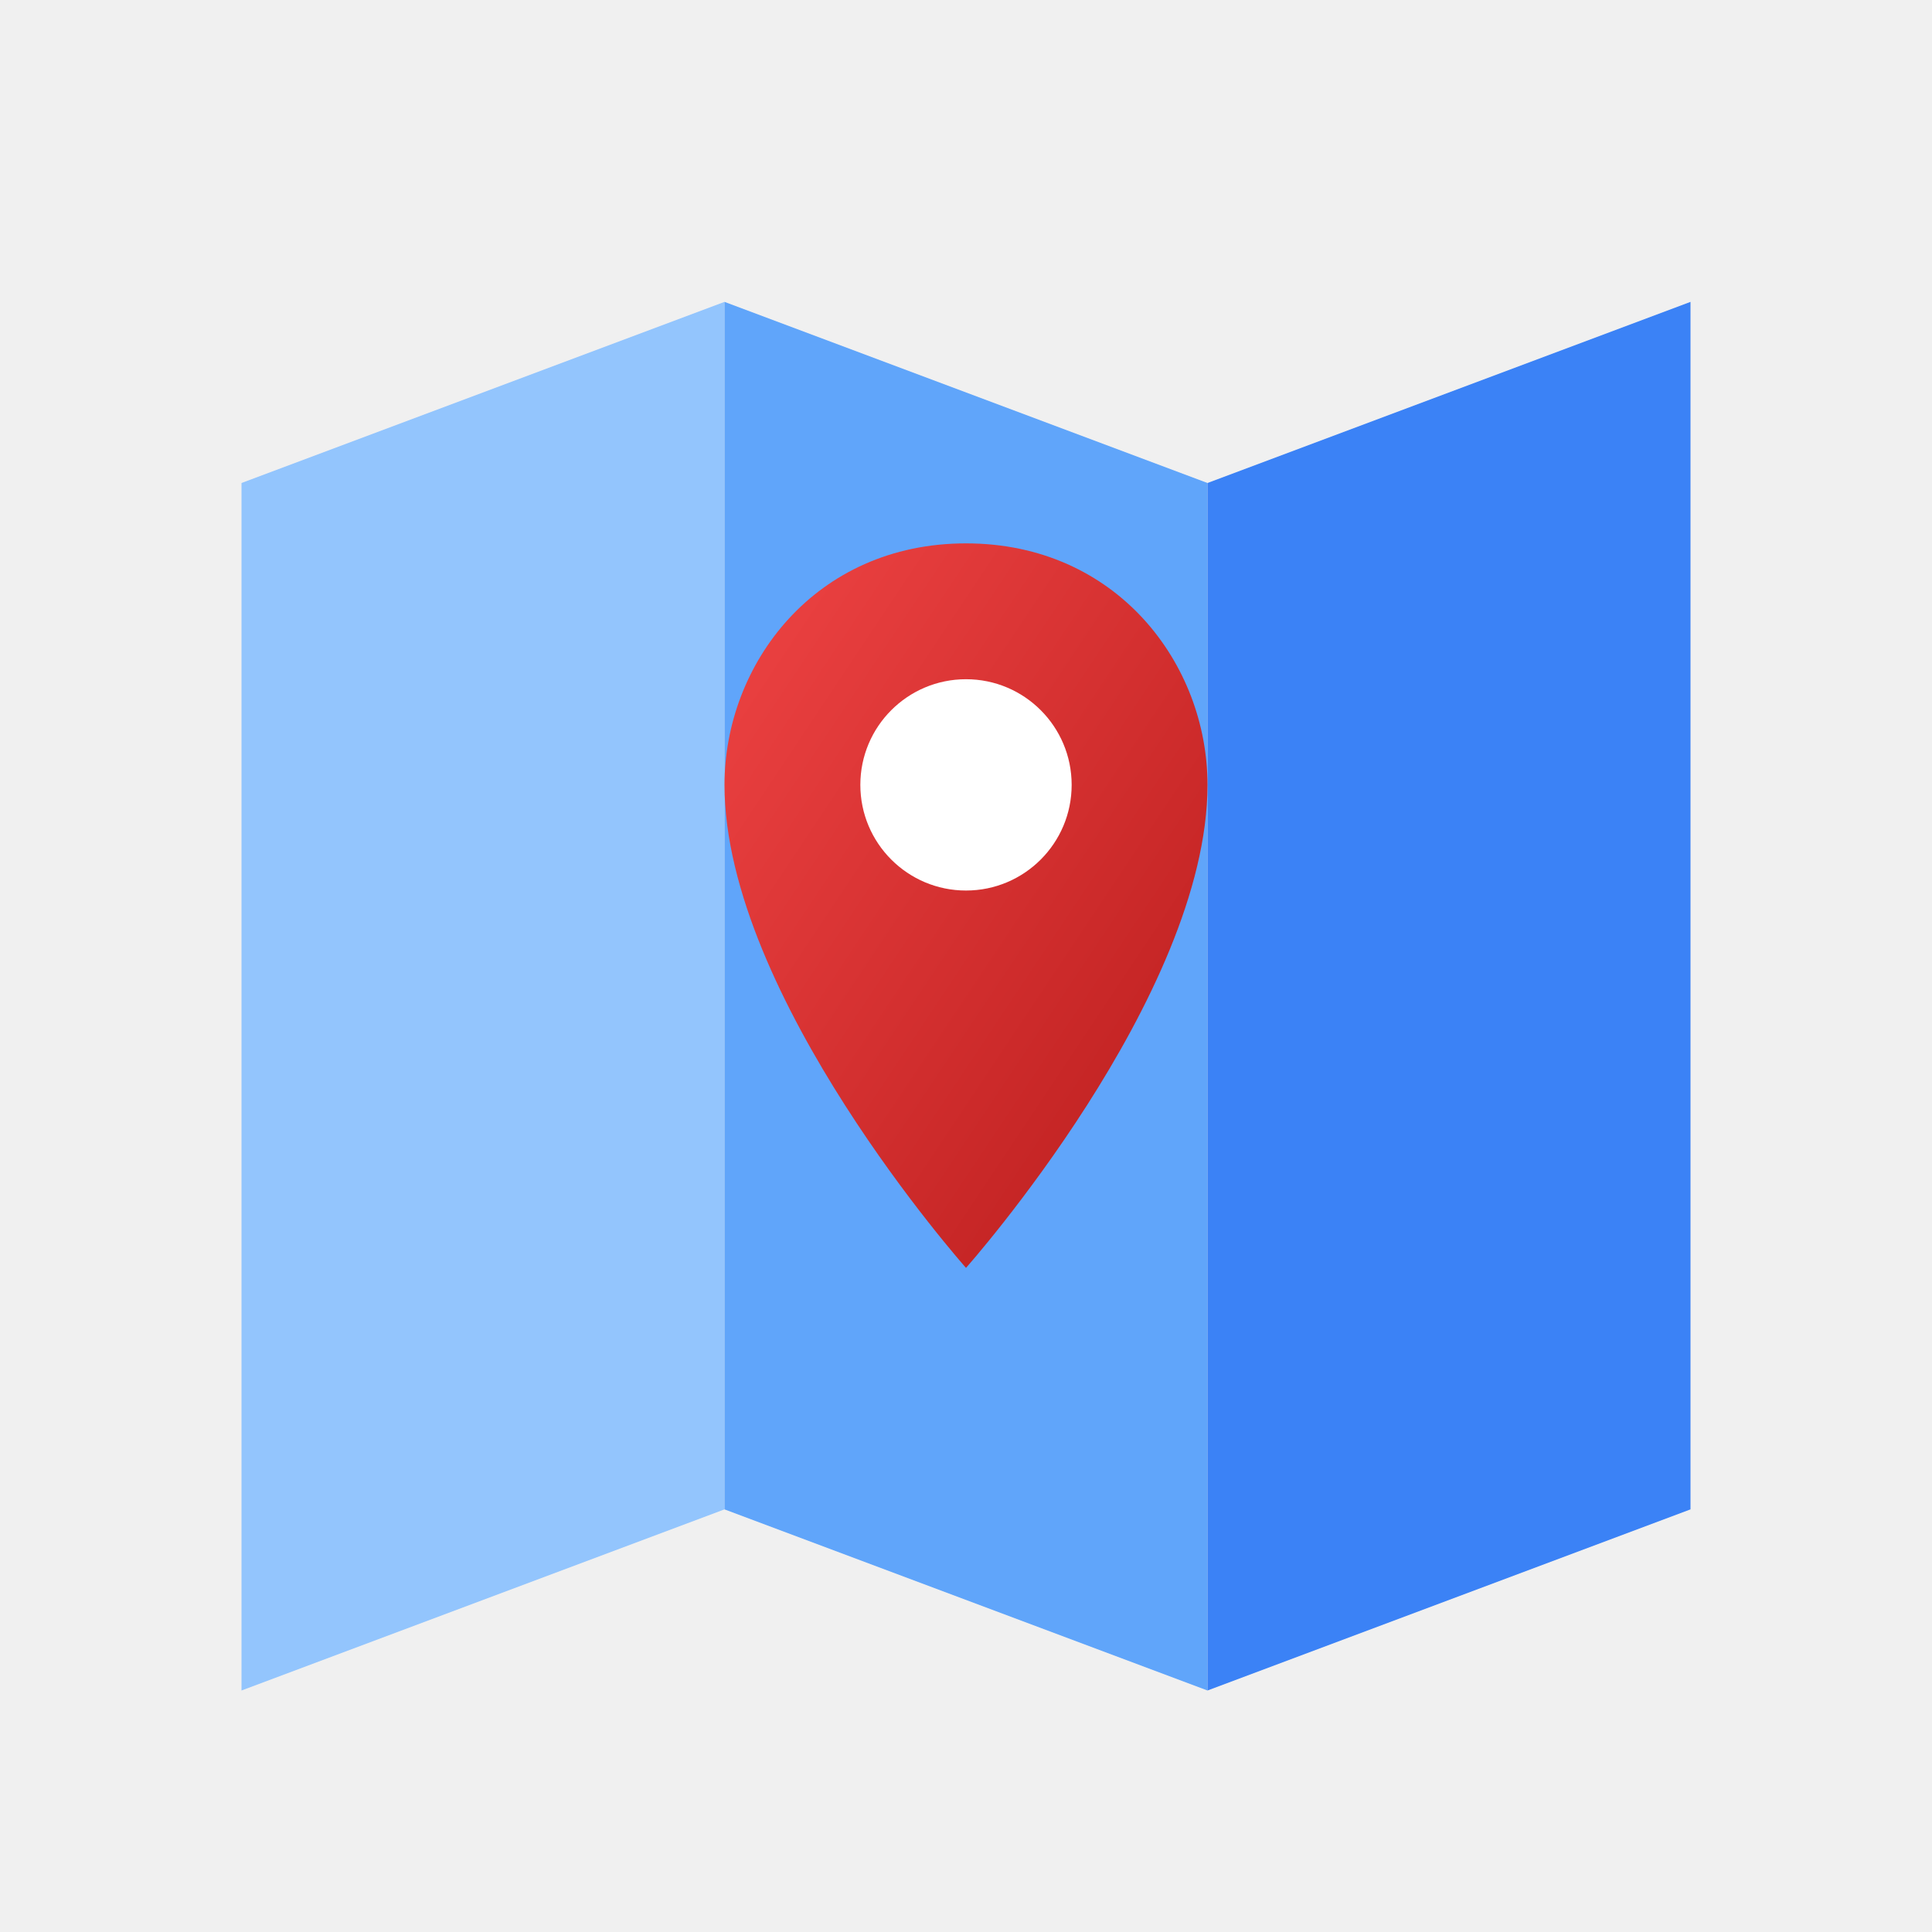
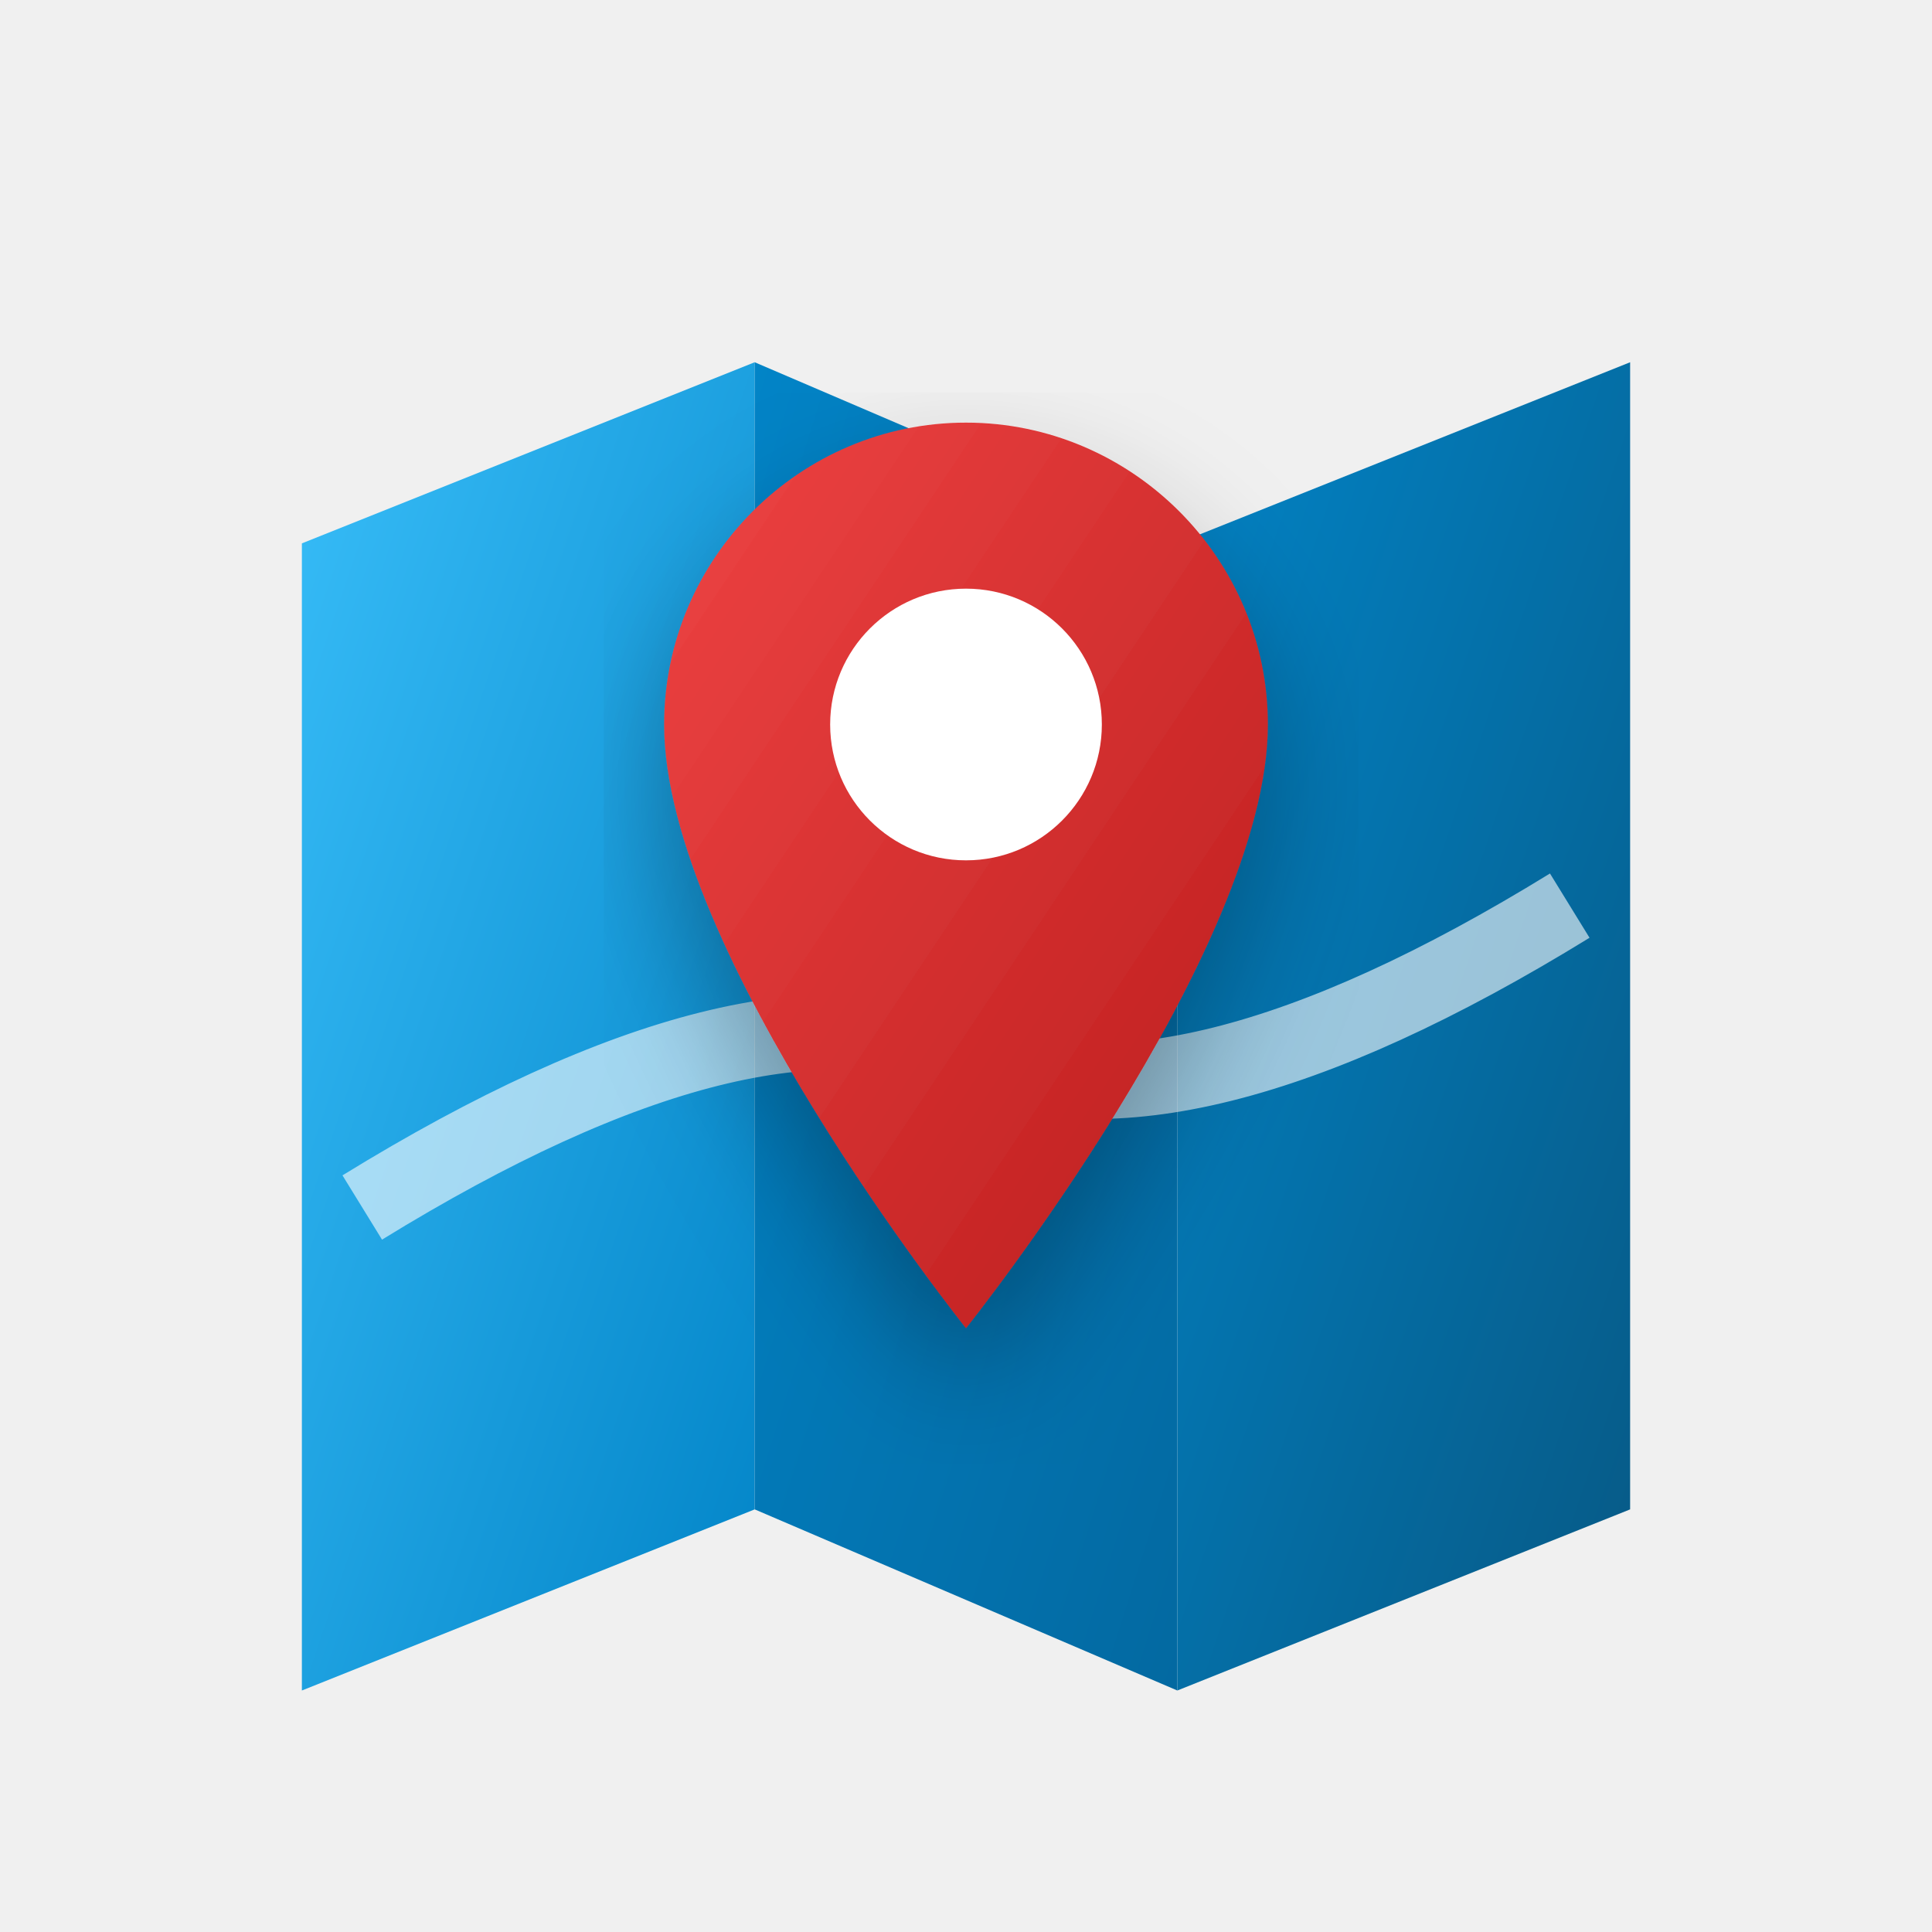
<svg xmlns="http://www.w3.org/2000/svg" viewBox="0 0 64 64" width="64" height="64">
  <defs>
-     <linearGradient id="mapPin" x1="0%" y1="0%" x2="100%" y2="100%">
+     <linearGradient id="mapPanel1" x1="0%" y1="0%" x2="100%" y2="100%">
+       <stop offset="0%" stop-color="#38BDF8" />
+       <stop offset="100%" stop-color="#0284C7" />
+     </linearGradient>
+     <linearGradient id="mapPanel2" x1="0%" y1="0%" x2="100%" y2="100%">
+       <stop offset="0%" stop-color="#0284C7" />
+       <stop offset="100%" stop-color="#0369A1" />
+     </linearGradient>
+     <linearGradient id="mapPanel3" x1="0%" y1="0%" x2="100%" y2="100%">
+       <stop offset="0%" stop-color="#0284C7" />
+       <stop offset="100%" stop-color="#075985" />
+     </linearGradient>
+     <linearGradient id="mapPinGrad" x1="0%" y1="0%" x2="100%" y2="100%">
      <stop offset="0%" stop-color="#EF4444" />
      <stop offset="100%" stop-color="#B91C1C" />
    </linearGradient>
+     <filter id="mapShadow" x="-10%" y="-10%" width="125%" height="125%">
+       <feDropShadow dx="0" dy="2" stdDeviation="2" flood-color="#000000" flood-opacity="0.3" />
+     </filter>
  </defs>
-   <polygon points="8,16 24,10 24,50 8,56" fill="#93C5FD" />
-   <polygon points="24,10 40,16 40,56 24,50" fill="#60A5FA" />
-   <polygon points="40,16 56,10 56,50 40,56" fill="#3B82F6" />
-   <path d="M32 18 C27 18 24 22 24 26 C24 33 32 42 32 42 C32 42 40 33 40 26 C40 22 37 18 32 18 Z" fill="url(#mapPin)" />
-   <circle cx="32" cy="26" r="3.5" fill="#FFFFFF" />
+   <polygon points="10,18 25,12 25,50 10,56" fill="url(#mapPanel1)" />
+   <polygon points="25,12 39,18 39,56 25,50" fill="url(#mapPanel2)" />
+   <polygon points="39,18 54,12 54,50 39,56" fill="url(#mapPanel3)" />
+   <path d="M 12 40 Q 25 32 32 35 T 52 30" fill="none" stroke="#FFFFFF" stroke-width="2.5" opacity="0.6" />
+   <g filter="url(#mapShadow)">
+     <path d="M32 14 C26.5 14 22 18.5 22 24 C22 31.5 32 44 32 44 C32 44 42 31.5 42 24 C42 18.5 37.5 14 32 14 Z" fill="url(#mapPinGrad)" />
+     <circle cx="32" cy="24" r="4.5" fill="#FFFFFF" />
+   </g>
</svg>
